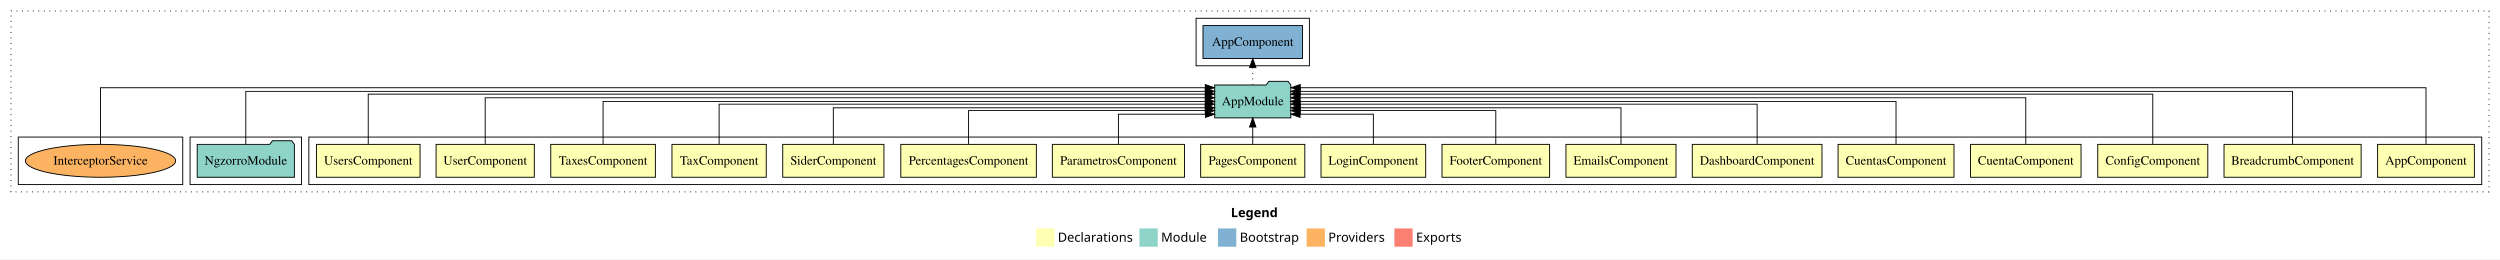
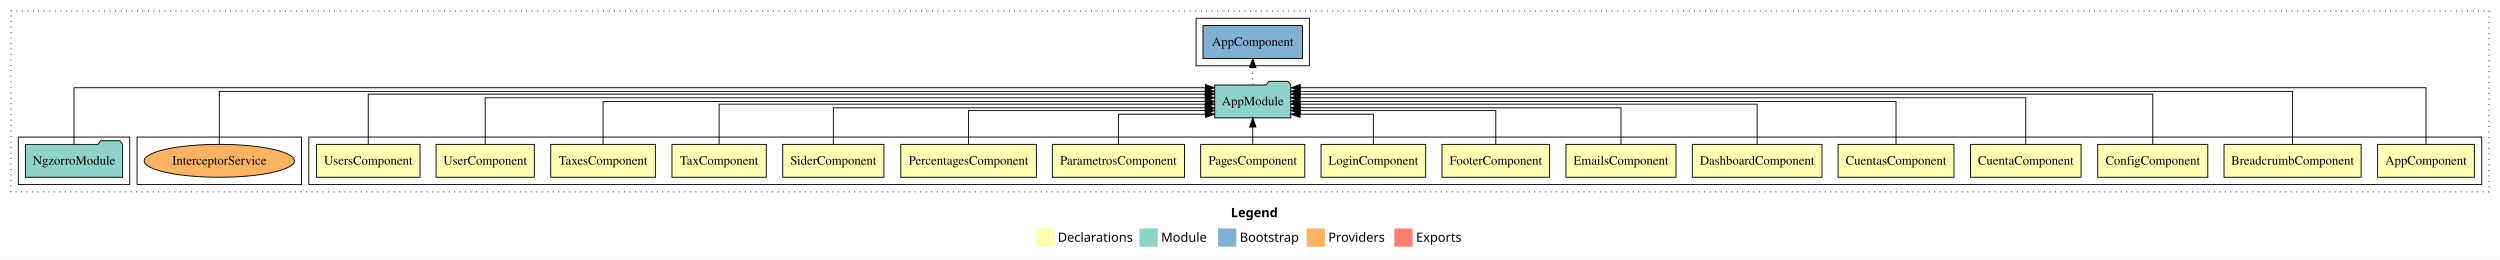
<svg xmlns="http://www.w3.org/2000/svg" width="2736pt" height="284pt" viewBox="0.00 0.00 2736.00 284.00">
  <g id="graph0" class="graph" transform="scale(1 1) rotate(0) translate(4 280)">
    <polygon fill="white" stroke="transparent" points="-4,4 -4,-280 2732,-280 2732,4 -4,4" />
    <text text-anchor="start" x="1343.01" y="-42.4" font-family="sans-serif" font-weight="bold" font-size="14.00">Legend</text>
    <polygon fill="#ffffb3" stroke="transparent" points="1130,-10 1130,-30 1150,-30 1150,-10 1130,-10" />
    <text text-anchor="start" x="1153.63" y="-15.4" font-family="sans-serif" font-size="14.00">  Declarations</text>
    <polygon fill="#8dd3c7" stroke="transparent" points="1243,-10 1243,-30 1263,-30 1263,-10 1243,-10" />
    <text text-anchor="start" x="1266.73" y="-15.4" font-family="sans-serif" font-size="14.00">  Module</text>
    <polygon fill="#80b1d3" stroke="transparent" points="1329,-10 1329,-30 1349,-30 1349,-10 1329,-10" />
    <text text-anchor="start" x="1352.78" y="-15.4" font-family="sans-serif" font-size="14.00">  Bootstrap</text>
    <polygon fill="#fdb462" stroke="transparent" points="1426,-10 1426,-30 1446,-30 1446,-10 1426,-10" />
    <text text-anchor="start" x="1449.67" y="-15.4" font-family="sans-serif" font-size="14.00">  Providers</text>
    <polygon fill="#fb8072" stroke="transparent" points="1522,-10 1522,-30 1542,-30 1542,-10 1522,-10" />
    <text text-anchor="start" x="1545.73" y="-15.4" font-family="sans-serif" font-size="14.00">  Exports</text>
    <g id="clust1" class="cluster">
      <polygon fill="none" stroke="black" stroke-dasharray="1,5" points="8,-70 8,-268 2720,-268 2720,-70 8,-70" />
    </g>
    <g id="clust2" class="cluster">
      <polygon fill="none" stroke="black" points="334,-78 334,-130 2712,-130 2712,-78 334,-78" />
    </g>
-     <g id="clust20" class="cluster">
-       <polygon fill="none" stroke="black" points="204,-78 204,-130 326,-130 326,-78 204,-78" />
-     </g>
    <g id="clust22" class="cluster">
      <polygon fill="none" stroke="black" points="1305,-208 1305,-260 1429,-260 1429,-208 1305,-208" />
    </g>
    <g id="clust23" class="cluster">
-       <polygon fill="none" stroke="black" points="16,-78 16,-130 196,-130 196,-78 16,-78" />
+       <polygon fill="none" stroke="black" points="146,-78 146,-130 326,-130 326,-78 146,-78" />
+     </g>
+     <g id="clust20" class="cluster">
+       <polygon fill="none" stroke="black" points="16,-78 16,-130 138,-130 138,-78 16,-78" />
    </g>
    <g id="node1" class="node">
      <polygon fill="#ffffb3" stroke="black" points="2703.94,-122 2598.06,-122 2598.06,-86 2703.94,-86 2703.94,-122" />
      <text text-anchor="middle" x="2651" y="-99.8" font-family="Times,serif" font-size="14.00">AppComponent</text>
    </g>
    <g id="node18" class="node">
      <polygon fill="#8dd3c7" stroke="black" points="1408.66,-187 1405.66,-191 1384.66,-191 1381.66,-187 1325.34,-187 1325.34,-151 1408.66,-151 1408.66,-187" />
      <text text-anchor="middle" x="1367" y="-164.8" font-family="Times,serif" font-size="14.00">AppModule</text>
    </g>
    <g id="edge1" class="edge">
      <path fill="none" stroke="black" d="M2651,-122.15C2651,-145.76 2651,-184 2651,-184 2651,-184 1418.99,-184 1418.99,-184" />
      <polygon fill="black" stroke="black" points="1418.99,-180.5 1408.99,-184 1418.99,-187.5 1418.99,-180.5" />
    </g>
    <g id="node2" class="node">
      <polygon fill="#ffffb3" stroke="black" points="2580.03,-122 2429.97,-122 2429.97,-86 2580.03,-86 2580.03,-122" />
      <text text-anchor="middle" x="2505" y="-99.8" font-family="Times,serif" font-size="14.00">BreadcrumbComponent</text>
    </g>
    <g id="edge2" class="edge">
      <path fill="none" stroke="black" d="M2505,-122.01C2505,-144.49 2505,-180 2505,-180 2505,-180 1418.85,-180 1418.85,-180" />
      <polygon fill="black" stroke="black" points="1418.85,-176.5 1408.85,-180 1418.85,-183.5 1418.85,-176.5" />
    </g>
    <g id="node3" class="node">
      <polygon fill="#ffffb3" stroke="black" points="2412.22,-122 2291.78,-122 2291.78,-86 2412.22,-86 2412.22,-122" />
      <text text-anchor="middle" x="2352" y="-99.8" font-family="Times,serif" font-size="14.00">ConfigComponent</text>
    </g>
    <g id="edge3" class="edge">
      <path fill="none" stroke="black" d="M2352,-122.04C2352,-143.66 2352,-177 2352,-177 2352,-177 1418.7,-177 1418.7,-177" />
      <polygon fill="black" stroke="black" points="1418.7,-173.5 1408.7,-177 1418.7,-180.5 1418.7,-173.5" />
    </g>
    <g id="node4" class="node">
      <polygon fill="#ffffb3" stroke="black" points="2273.49,-122 2152.51,-122 2152.51,-86 2273.49,-86 2273.49,-122" />
      <text text-anchor="middle" x="2213" y="-99.8" font-family="Times,serif" font-size="14.00">CuentaComponent</text>
    </g>
    <g id="edge4" class="edge">
      <path fill="none" stroke="black" d="M2213,-122.13C2213,-142.57 2213,-173 2213,-173 2213,-173 1418.66,-173 1418.66,-173" />
      <polygon fill="black" stroke="black" points="1418.66,-169.5 1408.66,-173 1418.66,-176.5 1418.66,-169.5" />
    </g>
    <g id="node5" class="node">
      <polygon fill="#ffffb3" stroke="black" points="2134.43,-122 2007.57,-122 2007.57,-86 2134.43,-86 2134.43,-122" />
      <text text-anchor="middle" x="2071" y="-99.8" font-family="Times,serif" font-size="14.00">CuentasComponent</text>
    </g>
    <g id="edge5" class="edge">
      <path fill="none" stroke="black" d="M2071,-122.11C2071,-141.34 2071,-169 2071,-169 2071,-169 1418.67,-169 1418.67,-169" />
      <polygon fill="black" stroke="black" points="1418.67,-165.5 1408.67,-169 1418.67,-172.5 1418.67,-165.5" />
    </g>
    <g id="node6" class="node">
      <polygon fill="#ffffb3" stroke="black" points="1989.97,-122 1848.03,-122 1848.03,-86 1989.97,-86 1989.97,-122" />
      <text text-anchor="middle" x="1919" y="-99.8" font-family="Times,serif" font-size="14.00">DashboardComponent</text>
    </g>
    <g id="edge6" class="edge">
      <path fill="none" stroke="black" d="M1919,-122.27C1919,-140.56 1919,-166 1919,-166 1919,-166 1418.94,-166 1418.94,-166" />
      <polygon fill="black" stroke="black" points="1418.94,-162.5 1408.94,-166 1418.94,-169.5 1418.94,-162.5" />
    </g>
    <g id="node7" class="node">
      <polygon fill="#ffffb3" stroke="black" points="1830.22,-122 1709.78,-122 1709.78,-86 1830.22,-86 1830.22,-122" />
      <text text-anchor="middle" x="1770" y="-99.8" font-family="Times,serif" font-size="14.00">EmailsComponent</text>
    </g>
    <g id="edge7" class="edge">
      <path fill="none" stroke="black" d="M1770,-122.03C1770,-139.06 1770,-162 1770,-162 1770,-162 1418.99,-162 1418.99,-162" />
      <polygon fill="black" stroke="black" points="1418.99,-158.5 1408.99,-162 1418.99,-165.5 1418.99,-158.5" />
    </g>
    <g id="node8" class="node">
      <polygon fill="#ffffb3" stroke="black" points="1691.88,-122 1574.12,-122 1574.12,-86 1691.88,-86 1691.88,-122" />
      <text text-anchor="middle" x="1633" y="-99.8" font-family="Times,serif" font-size="14.00">FooterComponent</text>
    </g>
    <g id="edge8" class="edge">
      <path fill="none" stroke="black" d="M1633,-122.01C1633,-138.05 1633,-159 1633,-159 1633,-159 1418.86,-159 1418.86,-159" />
      <polygon fill="black" stroke="black" points="1418.86,-155.5 1408.86,-159 1418.86,-162.5 1418.86,-155.5" />
    </g>
    <g id="node9" class="node">
      <polygon fill="#ffffb3" stroke="black" points="1556.28,-122 1441.72,-122 1441.72,-86 1556.28,-86 1556.28,-122" />
      <text text-anchor="middle" x="1499" y="-99.8" font-family="Times,serif" font-size="14.00">LoginComponent</text>
    </g>
    <g id="edge9" class="edge">
      <path fill="none" stroke="black" d="M1499,-122.12C1499,-136.78 1499,-155 1499,-155 1499,-155 1418.77,-155 1418.77,-155" />
      <polygon fill="black" stroke="black" points="1418.77,-151.5 1408.77,-155 1418.77,-158.5 1418.77,-151.5" />
    </g>
    <g id="node10" class="node">
      <polygon fill="#ffffb3" stroke="black" points="1423.99,-122 1310.01,-122 1310.01,-86 1423.99,-86 1423.99,-122" />
      <text text-anchor="middle" x="1367" y="-99.8" font-family="Times,serif" font-size="14.00">PagesComponent</text>
    </g>
    <g id="edge10" class="edge">
      <path fill="none" stroke="black" d="M1367,-122.11C1367,-122.11 1367,-140.99 1367,-140.99" />
      <polygon fill="black" stroke="black" points="1363.5,-140.99 1367,-150.99 1370.5,-140.99 1363.5,-140.99" />
    </g>
    <g id="node11" class="node">
      <polygon fill="#ffffb3" stroke="black" points="1292.31,-122 1147.69,-122 1147.69,-86 1292.31,-86 1292.31,-122" />
      <text text-anchor="middle" x="1220" y="-99.8" font-family="Times,serif" font-size="14.00">ParametrosComponent</text>
    </g>
    <g id="edge11" class="edge">
      <path fill="none" stroke="black" d="M1220,-122.12C1220,-136.78 1220,-155 1220,-155 1220,-155 1315.27,-155 1315.27,-155" />
      <polygon fill="black" stroke="black" points="1315.27,-158.5 1325.27,-155 1315.27,-151.5 1315.27,-158.5" />
    </g>
    <g id="node12" class="node">
      <polygon fill="#ffffb3" stroke="black" points="1130.18,-122 981.82,-122 981.82,-86 1130.18,-86 1130.18,-122" />
      <text text-anchor="middle" x="1056" y="-99.8" font-family="Times,serif" font-size="14.00">PercentagesComponent</text>
    </g>
    <g id="edge12" class="edge">
      <path fill="none" stroke="black" d="M1056,-122.01C1056,-138.05 1056,-159 1056,-159 1056,-159 1315.06,-159 1315.06,-159" />
      <polygon fill="black" stroke="black" points="1315.06,-162.5 1325.06,-159 1315.06,-155.5 1315.06,-162.5" />
    </g>
    <g id="node13" class="node">
      <polygon fill="#ffffb3" stroke="black" points="963.38,-122 852.62,-122 852.62,-86 963.38,-86 963.38,-122" />
      <text text-anchor="middle" x="908" y="-99.8" font-family="Times,serif" font-size="14.00">SiderComponent</text>
    </g>
    <g id="edge13" class="edge">
      <path fill="none" stroke="black" d="M908,-122.03C908,-139.06 908,-162 908,-162 908,-162 1315.05,-162 1315.05,-162" />
      <polygon fill="black" stroke="black" points="1315.05,-165.5 1325.05,-162 1315.05,-158.5 1315.05,-165.5" />
    </g>
    <g id="node14" class="node">
      <polygon fill="#ffffb3" stroke="black" points="834.6,-122 731.4,-122 731.4,-86 834.6,-86 834.6,-122" />
      <text text-anchor="middle" x="783" y="-99.8" font-family="Times,serif" font-size="14.00">TaxComponent</text>
    </g>
    <g id="edge14" class="edge">
      <path fill="none" stroke="black" d="M783,-122.27C783,-140.56 783,-166 783,-166 783,-166 1315,-166 1315,-166" />
      <polygon fill="black" stroke="black" points="1315,-169.5 1325,-166 1315,-162.5 1315,-169.5" />
    </g>
    <g id="node15" class="node">
      <polygon fill="#ffffb3" stroke="black" points="713.26,-122 598.74,-122 598.74,-86 713.26,-86 713.26,-122" />
      <text text-anchor="middle" x="656" y="-99.8" font-family="Times,serif" font-size="14.00">TaxesComponent</text>
    </g>
    <g id="edge15" class="edge">
      <path fill="none" stroke="black" d="M656,-122.11C656,-141.34 656,-169 656,-169 656,-169 1315.18,-169 1315.18,-169" />
      <polygon fill="black" stroke="black" points="1315.18,-172.5 1325.18,-169 1315.18,-165.5 1315.18,-172.5" />
    </g>
    <g id="node16" class="node">
      <polygon fill="#ffffb3" stroke="black" points="580.76,-122 473.24,-122 473.24,-86 580.76,-86 580.76,-122" />
      <text text-anchor="middle" x="527" y="-99.8" font-family="Times,serif" font-size="14.00">UserComponent</text>
    </g>
    <g id="edge16" class="edge">
      <path fill="none" stroke="black" d="M527,-122.13C527,-142.57 527,-173 527,-173 527,-173 1315.06,-173 1315.06,-173" />
      <polygon fill="black" stroke="black" points="1315.06,-176.5 1325.06,-173 1315.06,-169.5 1315.06,-176.5" />
    </g>
    <g id="node17" class="node">
      <polygon fill="#ffffb3" stroke="black" points="455.7,-122 342.3,-122 342.3,-86 455.7,-86 455.7,-122" />
      <text text-anchor="middle" x="399" y="-99.8" font-family="Times,serif" font-size="14.00">UsersComponent</text>
    </g>
    <g id="edge17" class="edge">
      <path fill="none" stroke="black" d="M399,-122.04C399,-143.66 399,-177 399,-177 399,-177 1315.1,-177 1315.1,-177" />
      <polygon fill="black" stroke="black" points="1315.1,-180.5 1325.1,-177 1315.1,-173.5 1315.1,-180.5" />
    </g>
    <g id="node20" class="node">
      <polygon fill="#80b1d3" stroke="black" points="1421.44,-252 1312.56,-252 1312.56,-216 1421.44,-216 1421.44,-252" />
      <text text-anchor="middle" x="1367" y="-229.8" font-family="Times,serif" font-size="14.00">AppComponent </text>
    </g>
    <g id="edge19" class="edge">
      <path fill="none" stroke="black" stroke-dasharray="1,5" d="M1367,-187.11C1367,-187.11 1367,-205.99 1367,-205.99" />
      <polygon fill="black" stroke="black" points="1363.5,-205.99 1367,-215.99 1370.5,-205.99 1363.5,-205.99" />
    </g>
    <g id="node19" class="node">
-       <polygon fill="#8dd3c7" stroke="black" points="318.19,-122 315.19,-126 294.19,-126 291.19,-122 211.81,-122 211.81,-86 318.19,-86 318.19,-122" />
-       <text text-anchor="middle" x="265" y="-99.8" font-family="Times,serif" font-size="14.00">NgzorroModule</text>
+       <polygon fill="#8dd3c7" stroke="black" points="130.19,-122 127.19,-126 106.19,-126 103.19,-122 23.81,-122 23.81,-86 130.19,-86 130.19,-122" />
+       <text text-anchor="middle" x="77" y="-99.8" font-family="Times,serif" font-size="14.00">NgzorroModule</text>
    </g>
    <g id="edge18" class="edge">
-       <path fill="none" stroke="black" d="M265,-122.01C265,-144.49 265,-180 265,-180 265,-180 1315.15,-180 1315.15,-180" />
-       <polygon fill="black" stroke="black" points="1315.15,-183.5 1325.15,-180 1315.15,-176.5 1315.15,-183.5" />
+       <path fill="none" stroke="black" d="M77,-122.15C77,-145.76 77,-184 77,-184 77,-184 1315.18,-184 1315.18,-184" />
+       <polygon fill="black" stroke="black" points="1315.18,-187.5 1325.18,-184 1315.18,-180.5 1315.18,-187.5" />
    </g>
    <g id="node21" class="node">
-       <ellipse fill="#fdb462" stroke="black" cx="106" cy="-104" rx="82.2" ry="18" />
-       <text text-anchor="middle" x="106" y="-99.8" font-family="Times,serif" font-size="14.00">InterceptorService</text>
+       <ellipse fill="#fdb462" stroke="black" cx="236" cy="-104" rx="82.2" ry="18" />
+       <text text-anchor="middle" x="236" y="-99.8" font-family="Times,serif" font-size="14.00">InterceptorService</text>
    </g>
    <g id="edge20" class="edge">
-       <path fill="none" stroke="black" d="M106,-122.15C106,-145.76 106,-184 106,-184 106,-184 1315.04,-184 1315.04,-184" />
-       <polygon fill="black" stroke="black" points="1315.04,-187.5 1325.04,-184 1315.04,-180.5 1315.04,-187.5" />
+       <path fill="none" stroke="black" d="M236,-122.01C236,-144.49 236,-180 236,-180 236,-180 1315.07,-180 1315.07,-180" />
+       <polygon fill="black" stroke="black" points="1315.07,-183.5 1325.07,-180 1315.07,-176.5 1315.07,-183.5" />
    </g>
  </g>
</svg>
